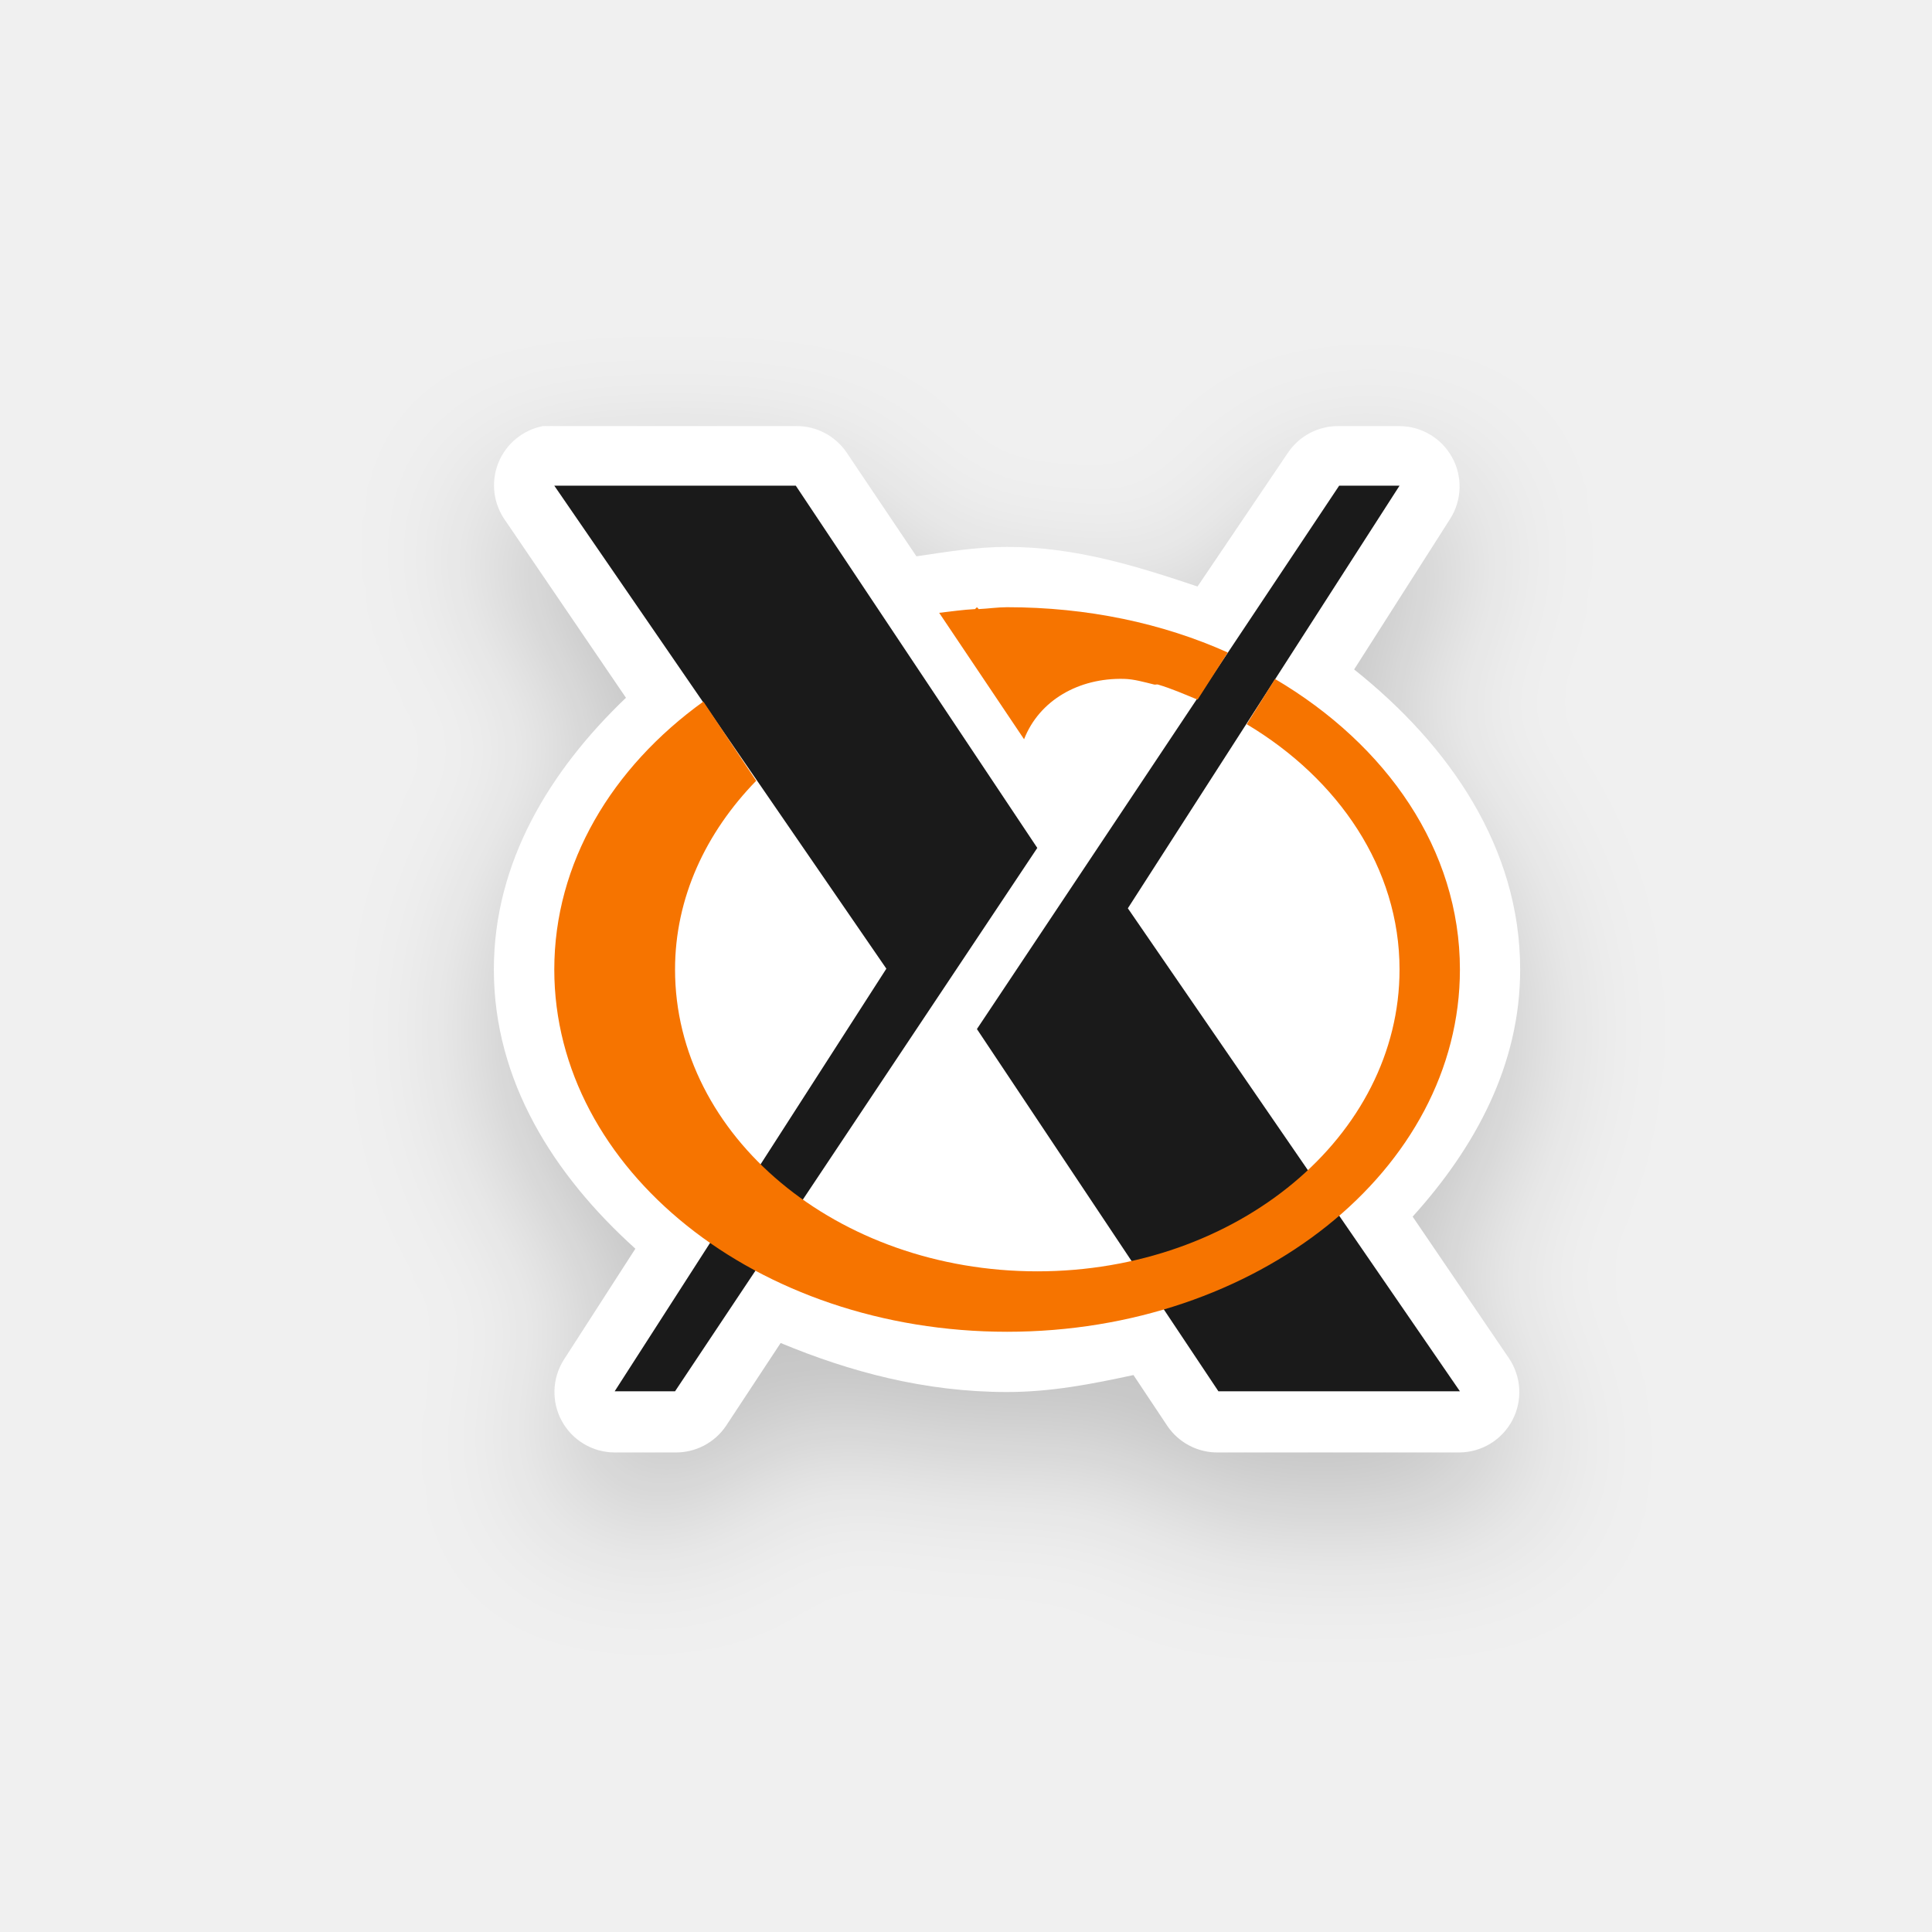
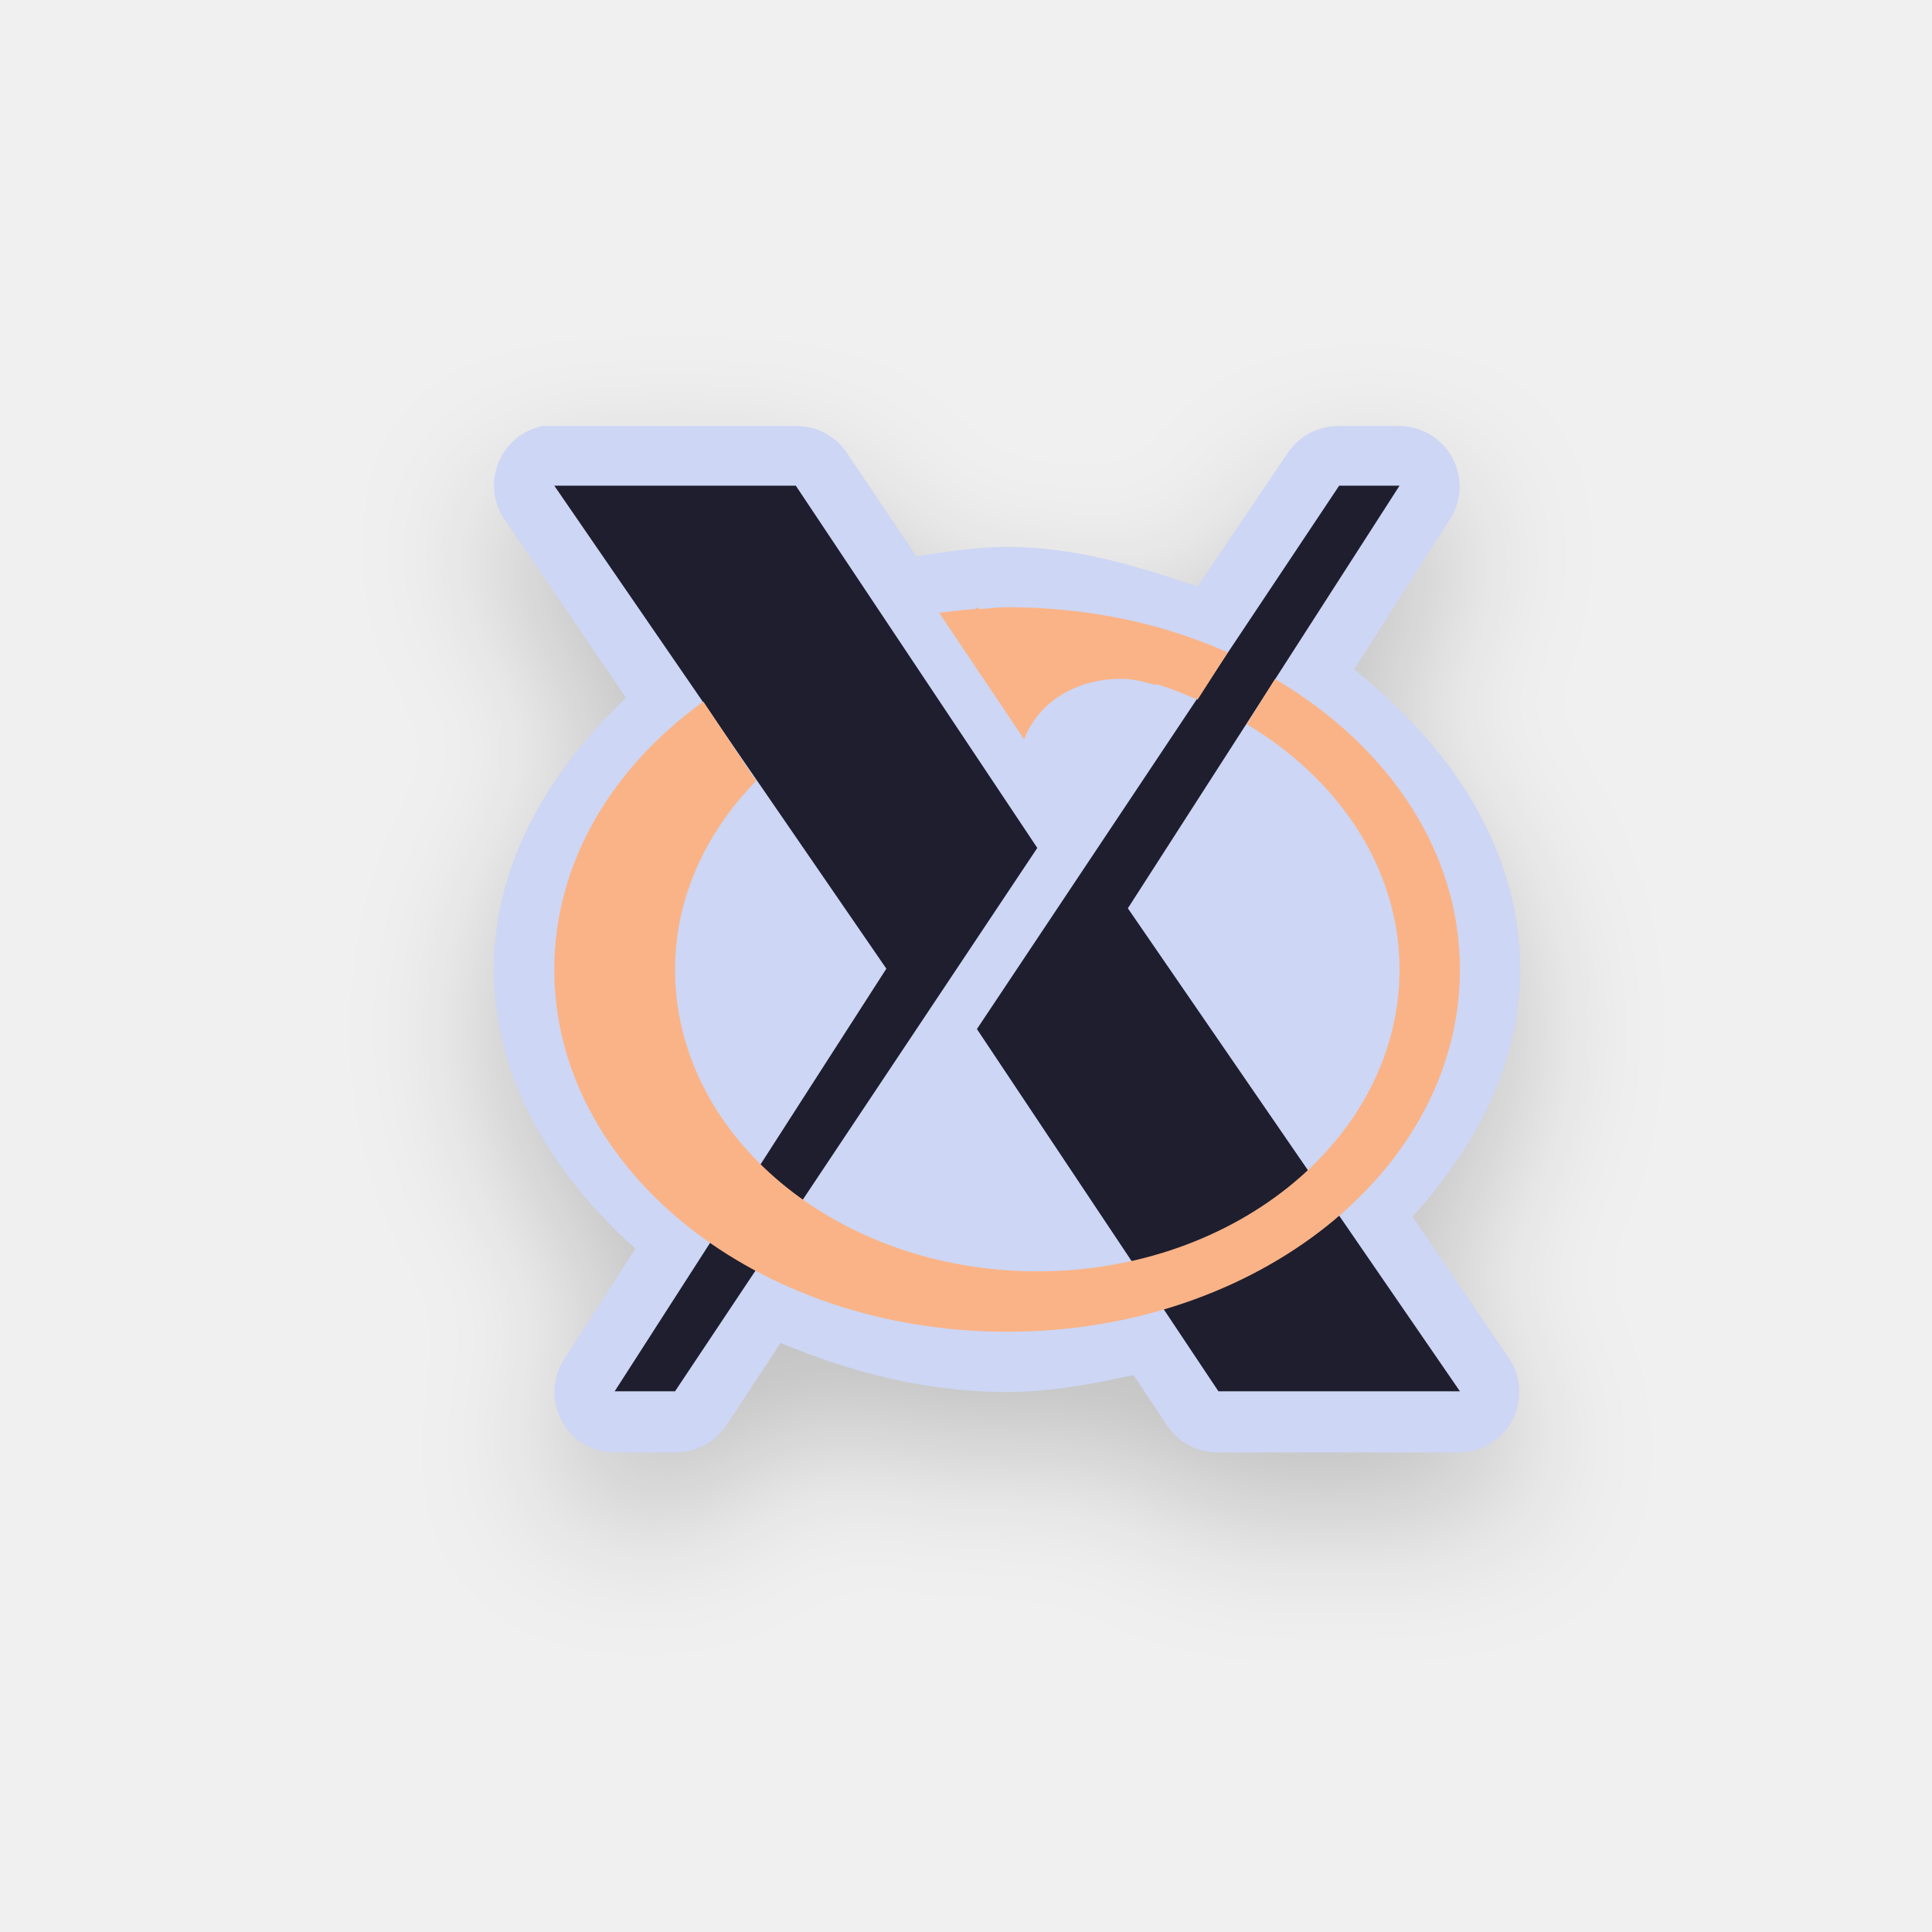
<svg xmlns="http://www.w3.org/2000/svg" height="32" viewBox="0 0 32 32" width="32">
  <filter id="a" color-interpolation-filters="sRGB" height="1.336" width="1.336" x="-.168" y="-.168">
    <feGaussianBlur stdDeviation="1.19" />
  </filter>
  <g transform="translate(-273.8192 -846.3177)">
    <path d="m282.812 854.375a1 1 0 0 0 -.625 1.562l2 2.938c-1.268 1.212-2.188 2.729-2.188 4.5 0 1.842.987 3.402 2.344 4.625l-1.188 1.844a1 1 0 0 0 .844 1.531h1a1 1 0 0 0 .844-.438l.906-1.375c1.14.474 2.385.812 3.75.812.738 0 1.414-.135 2.094-.281l.562.844a1 1 0 0 0 .844.438h4a1 1 0 0 0 .812-1.562l-1.594-2.344c1.036-1.146 1.781-2.513 1.781-4.094 0-2.013-1.168-3.71-2.75-4.969l1.594-2.5a1 1 0 0 0 -.844-1.531h-1a1 1 0 0 0 -.844.438l-1.5 2.219c-1.001-.335-2.019-.656-3.156-.656-.517 0-1.006.084-1.5.156l-1.156-1.719a1 1 0 0 0 -.844-.438h-4a1 1 0 0 0 -.094 0 1 1 0 0 0 -.094 0z" filter="url(#a)" opacity=".2" />
-     <path d="m282.812 853.375a1 1 0 0 0 -.625 1.562l2 2.938c-1.268 1.212-2.188 2.729-2.188 4.5 0 1.842.987 3.402 2.344 4.625l-1.188 1.844a1 1 0 0 0 .844 1.531h1a1 1 0 0 0 .844-.438l.906-1.375c1.14.474 2.385.812 3.75.812.738 0 1.414-.135 2.094-.281l.562.844a1 1 0 0 0 .844.438h4a1 1 0 0 0 .812-1.562l-1.594-2.344c1.036-1.146 1.781-2.513 1.781-4.094 0-2.013-1.168-3.71-2.75-4.969l1.594-2.5a1 1 0 0 0 -.844-1.531h-1a1 1 0 0 0 -.844.438l-1.5 2.219c-1.001-.335-2.019-.656-3.156-.656-.517 0-1.006.084-1.5.156l-1.156-1.719a1 1 0 0 0 -.844-.438h-4a1 1 0 0 0 -.094 0 1 1 0 0 0 -.094 0z" fill="#fff" />
-     <path d="m298 869.362h-4l-4-6 6-9h1l-4.5 7z" fill="#1a1a1a" />
-     <path d="m283 854.362h4l4 6-6 9h-1l4.5-7z" fill="#1a1a1a" />
-     <path d="m290 856.375-.031.031c-.202.011-.397.039-.594.062l1.406 2.094c.251-.644.905-1.019 1.656-1 .165.004.328.052.5.094.021.005.042-.006.062 0 .227.067.442.162.656.25l.5-.781c-1.083-.486-2.326-.75-3.656-.75-.155 0-.316.024-.469.031zm4.938 1.188-.469.75c1.521.908 2.531 2.385 2.531 4.062 0 2.761-2.686 5-6 5s-6-2.239-6-5c0-1.187.51-2.268 1.344-3.125l-.875-1.312c-1.516 1.093-2.469 2.672-2.469 4.438 0 3.314 3.358 6 7.5 6s7.5-2.686 7.5-6c0-1.982-1.21-3.72-3.062-4.812z" fill="#f67400" />
+     <path d="m282.812 853.375a1 1 0 0 0 -.625 1.562l2 2.938c-1.268 1.212-2.188 2.729-2.188 4.5 0 1.842.987 3.402 2.344 4.625l-1.188 1.844a1 1 0 0 0 .844 1.531h1a1 1 0 0 0 .844-.438l.906-1.375c1.14.474 2.385.812 3.75.812.738 0 1.414-.135 2.094-.281l.562.844a1 1 0 0 0 .844.438h4a1 1 0 0 0 .812-1.562l-1.594-2.344c1.036-1.146 1.781-2.513 1.781-4.094 0-2.013-1.168-3.71-2.75-4.969l1.594-2.5a1 1 0 0 0 -.844-1.531h-1a1 1 0 0 0 -.844.438l-1.5 2.219c-1.001-.335-2.019-.656-3.156-.656-.517 0-1.006.084-1.5.156l-1.156-1.719a1 1 0 0 0 -.844-.438h-4a1 1 0 0 0 -.094 0 1 1 0 0 0 -.094 0z" fill="#cdd6f4" />
+     <path d="m298 869.362h-4l-4-6 6-9h1l-4.5 7z" fill="#1e1e2e" />
+     <path d="m283 854.362h4l4 6-6 9h-1l4.5-7z" fill="#1e1e2e" />
+     <path d="m290 856.375-.031.031c-.202.011-.397.039-.594.062l1.406 2.094c.251-.644.905-1.019 1.656-1 .165.004.328.052.5.094.021.005.042-.006.062 0 .227.067.442.162.656.25l.5-.781c-1.083-.486-2.326-.75-3.656-.75-.155 0-.316.024-.469.031zm4.938 1.188-.469.75c1.521.908 2.531 2.385 2.531 4.062 0 2.761-2.686 5-6 5s-6-2.239-6-5c0-1.187.51-2.268 1.344-3.125l-.875-1.312c-1.516 1.093-2.469 2.672-2.469 4.438 0 3.314 3.358 6 7.5 6s7.5-2.686 7.5-6c0-1.982-1.21-3.72-3.062-4.812z" fill="#fab387" />
  </g>
</svg>
